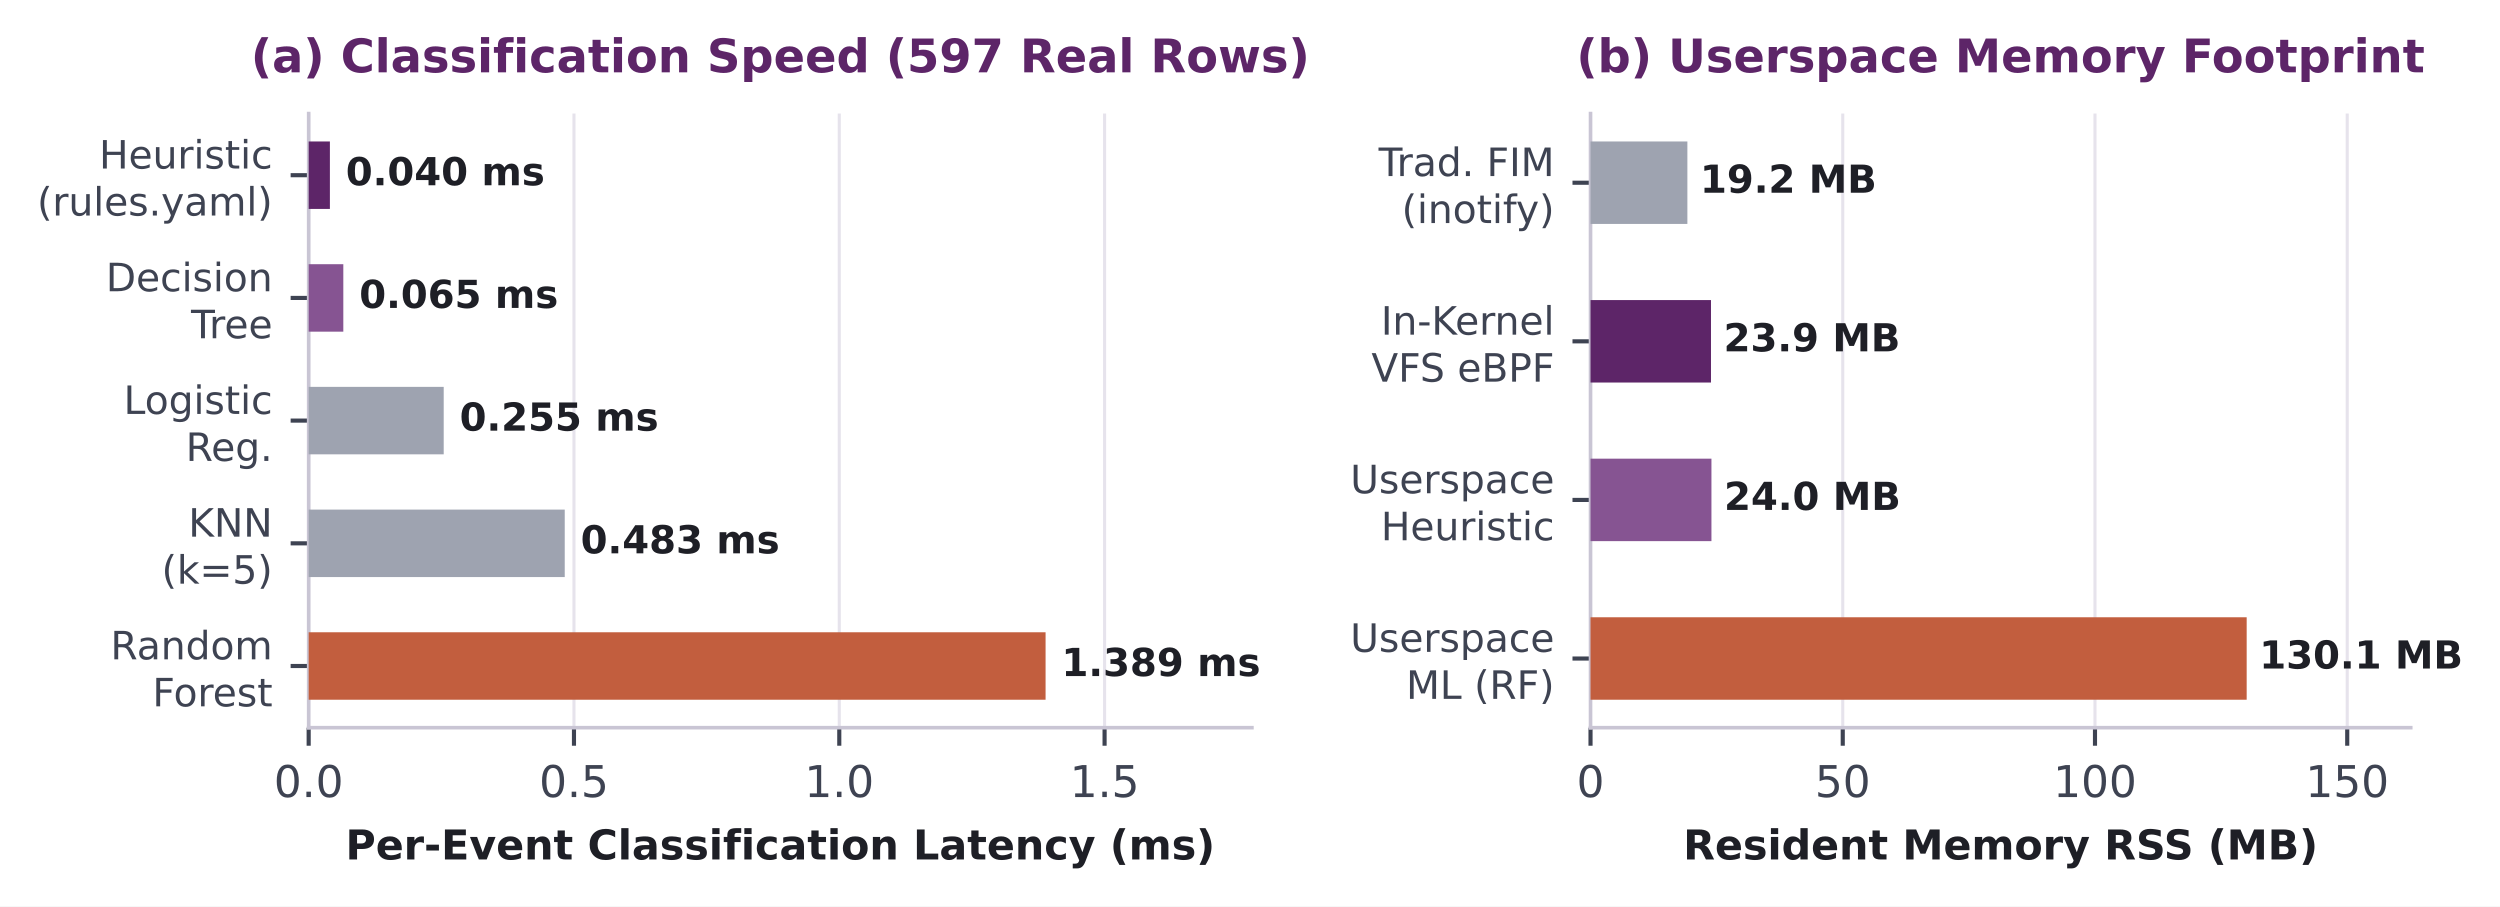
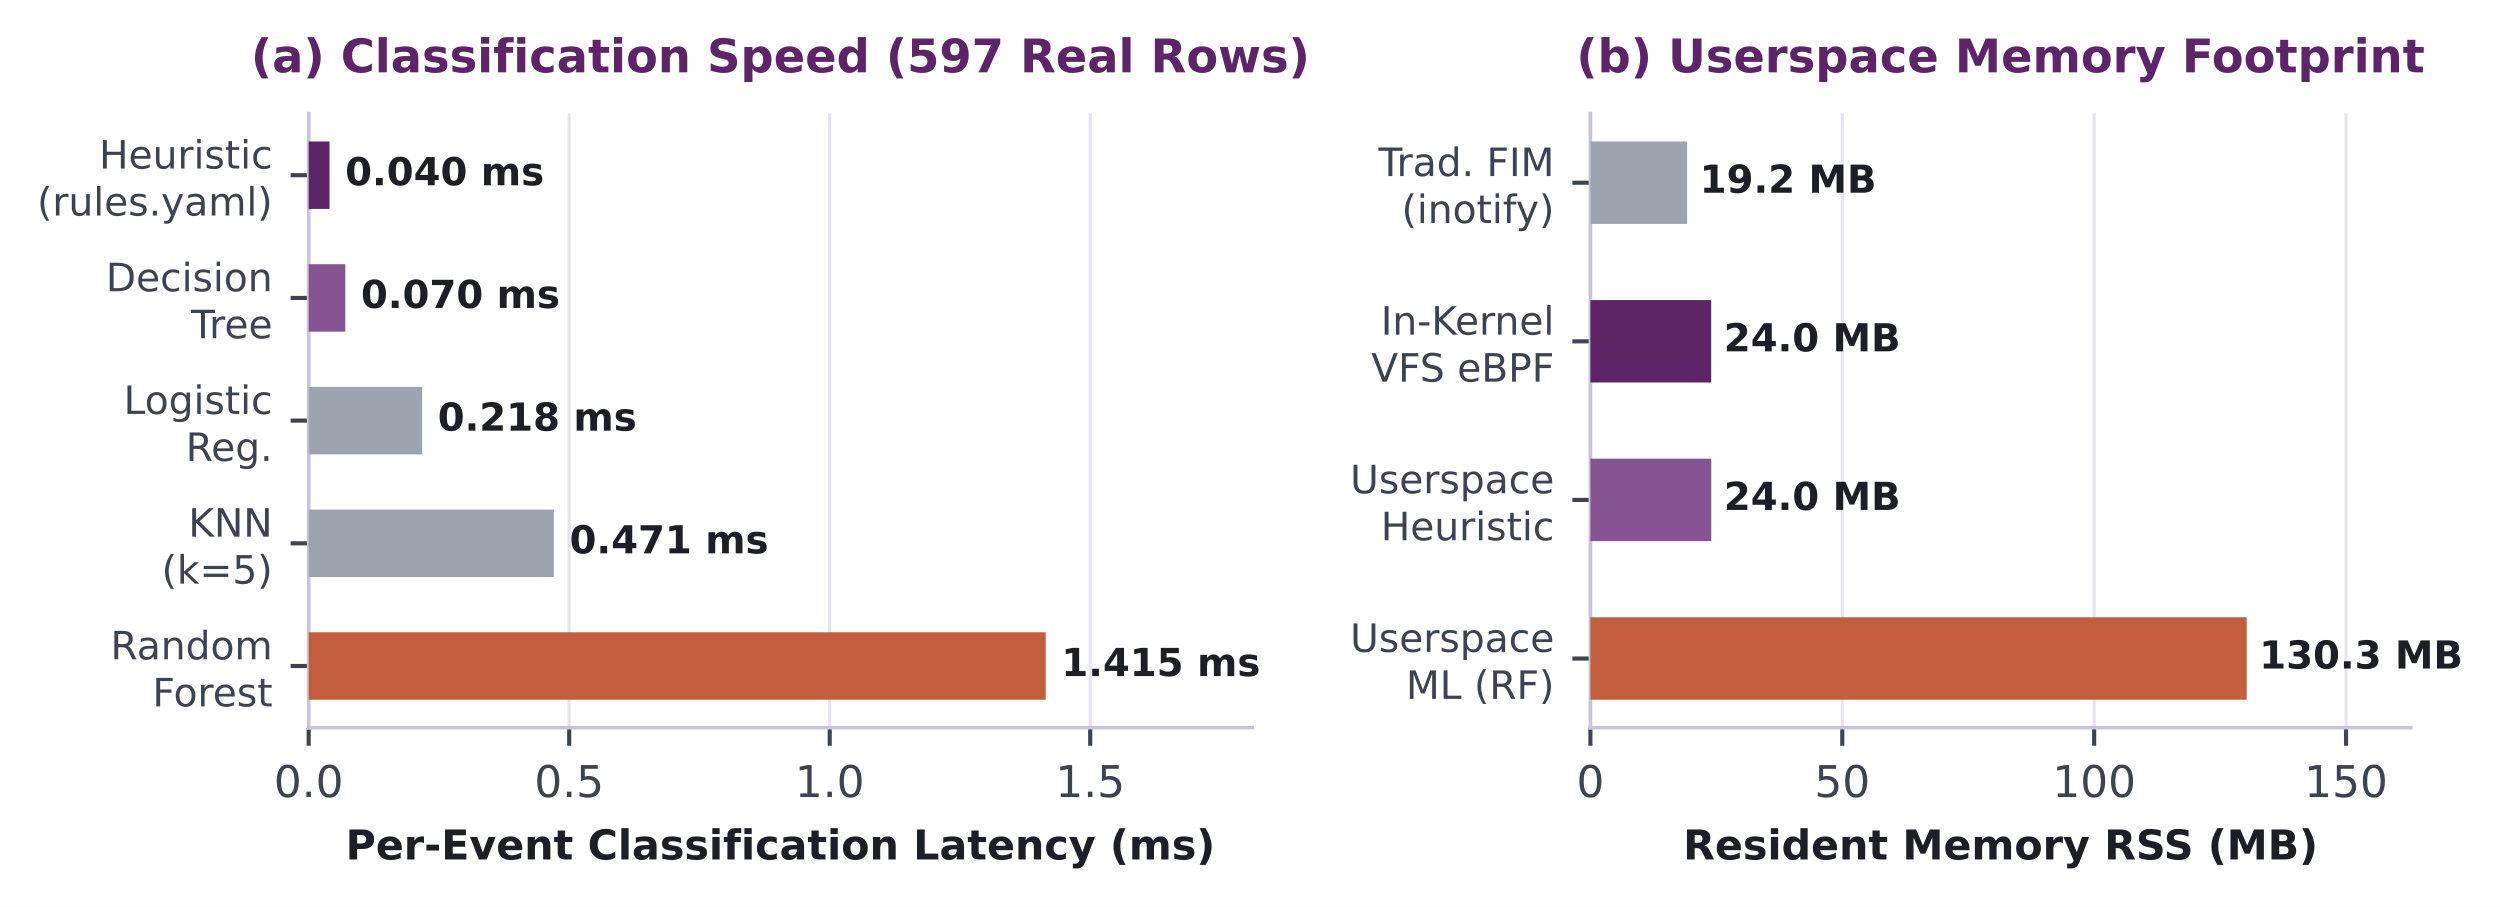
- <svg xmlns="http://www.w3.org/2000/svg" xmlns:xlink="http://www.w3.org/1999/xlink" width="485.17pt" height="175.919pt" viewBox="0 0 485.17 175.919" version="1.1">
+ <svg xmlns="http://www.w3.org/2000/svg" xmlns:xlink="http://www.w3.org/1999/xlink" width="485.165pt" height="175.919pt" viewBox="0 0 485.165 175.919" version="1.1">
  <defs>
    <style type="text/css">*{stroke-linejoin: round; stroke-linecap: butt}</style>
  </defs>
  <g id="figure_1">
    <g id="patch_1">
-       <path d="M 0 175.919  L 485.17 175.919  L 485.17 0  L 0 0  z " style="fill: #ffffff" />
+       <path d="M 0 175.919  L 485.165 175.919  L 485.165 0  L 0 0  z " style="fill: #ffffff" />
    </g>
    <g id="axes_1">
      <g id="patch_2">
-         <path d="M 59.903 141.219  L 242.955 141.219  L 242.955 22.039  L 59.903 22.039  z " style="fill: #ffffff" />
+         <path d="M 59.903 141.219  L 242.988 141.219  L 242.988 22.039  L 59.903 22.039  z " style="fill: #ffffff" />
      </g>
      <g id="matplotlib.axis_1">
        <g id="xtick_1">
          <g id="line2d_1">
-             <path d="M 59.903 141.219  L 59.903 22.039  " clip-path="url(#p2fe61aa45b)" style="fill: none; stroke: #e6e3ec; stroke-width: 0.6; stroke-linecap: square" />
+             <path d="M 59.903 141.219  L 59.903 22.039  " clip-path="url(#p504b9ad3e7)" style="fill: none; stroke: #e6e3ec; stroke-width: 0.6; stroke-linecap: square" />
          </g>
          <g id="line2d_2">
            <defs>
-               <path id="m1d0a5c076e" d="M 0 0  L 0 3.5  " style="stroke: #3e4352; stroke-width: 0.8" />
+               <path id="m91647aa228" d="M 0 0  L 0 3.5  " style="stroke: #3e4352; stroke-width: 0.8" />
            </defs>
            <g>
-               <use xlink:href="#m1d0a5c076e" x="59.903" y="141.219" style="fill: #3e4352; stroke: #3e4352; stroke-width: 0.8" />
+               <use xlink:href="#m91647aa228" x="59.903" y="141.219" style="fill: #3e4352; stroke: #3e4352; stroke-width: 0.8" />
            </g>
          </g>
          <g id="text_1">
            <text style="font-size: 8.5px; font-family: 'DejaVu Sans'; text-anchor: middle; fill: #3e4352" x="59.903" y="154.677" transform="rotate(-0 59.90331 154.6766)">0.0</text>
          </g>
        </g>
        <g id="xtick_2">
          <g id="line2d_3">
-             <path d="M 111.39 141.219  L 111.39 22.039  " clip-path="url(#p2fe61aa45b)" style="fill: none; stroke: #e6e3ec; stroke-width: 0.6; stroke-linecap: square" />
+             <path d="M 110.46 141.219  L 110.46 22.039  " clip-path="url(#p504b9ad3e7)" style="fill: none; stroke: #e6e3ec; stroke-width: 0.6; stroke-linecap: square" />
          </g>
          <g id="line2d_4">
            <g>
-               <use xlink:href="#m1d0a5c076e" x="111.39" y="141.219" style="fill: #3e4352; stroke: #3e4352; stroke-width: 0.8" />
+               <use xlink:href="#m91647aa228" x="110.46" y="141.219" style="fill: #3e4352; stroke: #3e4352; stroke-width: 0.8" />
            </g>
          </g>
          <g id="text_2">
-             <text style="font-size: 8.5px; font-family: 'DejaVu Sans'; text-anchor: middle; fill: #3e4352" x="111.39" y="154.677" transform="rotate(-0 111.39 154.6766)">0.5</text>
+             <text style="font-size: 8.5px; font-family: 'DejaVu Sans'; text-anchor: middle; fill: #3e4352" x="110.46" y="154.677" transform="rotate(-0 110.46 154.6766)">0.5</text>
          </g>
        </g>
        <g id="xtick_3">
          <g id="line2d_5">
-             <path d="M 162.877 141.219  L 162.877 22.039  " clip-path="url(#p2fe61aa45b)" style="fill: none; stroke: #e6e3ec; stroke-width: 0.6; stroke-linecap: square" />
+             <path d="M 161.017 141.219  L 161.017 22.039  " clip-path="url(#p504b9ad3e7)" style="fill: none; stroke: #e6e3ec; stroke-width: 0.6; stroke-linecap: square" />
          </g>
          <g id="line2d_6">
            <g>
-               <use xlink:href="#m1d0a5c076e" x="162.877" y="141.219" style="fill: #3e4352; stroke: #3e4352; stroke-width: 0.8" />
+               <use xlink:href="#m91647aa228" x="161.017" y="141.219" style="fill: #3e4352; stroke: #3e4352; stroke-width: 0.8" />
            </g>
          </g>
          <g id="text_3">
-             <text style="font-size: 8.5px; font-family: 'DejaVu Sans'; text-anchor: middle; fill: #3e4352" x="162.877" y="154.677" transform="rotate(-0 162.8767 154.6766)">1.0</text>
+             <text style="font-size: 8.5px; font-family: 'DejaVu Sans'; text-anchor: middle; fill: #3e4352" x="161.017" y="154.677" transform="rotate(-0 161.0166 154.6766)">1.0</text>
          </g>
        </g>
        <g id="xtick_4">
          <g id="line2d_7">
-             <path d="M 214.363 141.219  L 214.363 22.039  " clip-path="url(#p2fe61aa45b)" style="fill: none; stroke: #e6e3ec; stroke-width: 0.6; stroke-linecap: square" />
+             <path d="M 211.573 141.219  L 211.573 22.039  " clip-path="url(#p504b9ad3e7)" style="fill: none; stroke: #e6e3ec; stroke-width: 0.6; stroke-linecap: square" />
          </g>
          <g id="line2d_8">
            <g>
-               <use xlink:href="#m1d0a5c076e" x="214.363" y="141.219" style="fill: #3e4352; stroke: #3e4352; stroke-width: 0.8" />
+               <use xlink:href="#m91647aa228" x="211.573" y="141.219" style="fill: #3e4352; stroke: #3e4352; stroke-width: 0.8" />
            </g>
          </g>
          <g id="text_4">
-             <text style="font-size: 8.5px; font-family: 'DejaVu Sans'; text-anchor: middle; fill: #3e4352" x="214.363" y="154.677" transform="rotate(-0 214.3634 154.6766)">1.5</text>
+             <text style="font-size: 8.5px; font-family: 'DejaVu Sans'; text-anchor: middle; fill: #3e4352" x="211.573" y="154.677" transform="rotate(-0 211.5732 154.6766)">1.5</text>
          </g>
        </g>
        <g id="text_5">
-           <text style="font-weight: 700; font-size: 8px; font-family: 'DejaVu Sans'; text-anchor: middle; fill: #1e1f26" x="151.429" y="166.797" transform="rotate(-0 151.4294 166.7973)">Per-Event Classification Latency (ms)</text>
+           <text style="font-weight: 700; font-size: 8px; font-family: 'DejaVu Sans'; text-anchor: middle; fill: #1e1f26" x="151.446" y="166.797" transform="rotate(-0 151.4456 166.7973)">Per-Event Classification Latency (ms)</text>
        </g>
      </g>
      <g id="matplotlib.axis_2">
        <g id="ytick_1">
          <g id="line2d_9">
            <defs>
-               <path id="m80da526141" d="M 0 0  L -3.5 0  " style="stroke: #3e4352; stroke-width: 0.8" />
+               <path id="m00dc831eda" d="M 0 0  L -3.5 0  " style="stroke: #3e4352; stroke-width: 0.8" />
            </defs>
            <g>
-               <use xlink:href="#m80da526141" x="59.903" y="34.004" style="fill: #3e4352; stroke: #3e4352; stroke-width: 0.8" />
+               <use xlink:href="#m00dc831eda" x="59.903" y="34.004" style="fill: #3e4352; stroke: #3e4352; stroke-width: 0.8" />
            </g>
          </g>
          <g id="text_6">
            <text style="font-size: 7.6px; font-family: 'DejaVu Sans'; fill: #3e4352" transform="translate(19.23056 32.71096)">Heuristic</text>
            <text style="font-size: 7.6px; font-family: 'DejaVu Sans'; fill: #3e4352" transform="translate(7.2 41.83304)">(rules.yaml)</text>
          </g>
        </g>
        <g id="ytick_2">
          <g id="line2d_10">
            <g>
-               <use xlink:href="#m80da526141" x="59.903" y="57.816" style="fill: #3e4352; stroke: #3e4352; stroke-width: 0.8" />
+               <use xlink:href="#m00dc831eda" x="59.903" y="57.816" style="fill: #3e4352; stroke: #3e4352; stroke-width: 0.8" />
            </g>
          </g>
          <g id="text_7">
            <text style="font-size: 7.6px; font-family: 'DejaVu Sans'; fill: #3e4352" transform="translate(20.5475 56.52344)">Decision</text>
            <text style="font-size: 7.6px; font-family: 'DejaVu Sans'; fill: #3e4352" transform="translate(37.06919 65.64493)">Tree</text>
          </g>
        </g>
        <g id="ytick_3">
          <g id="line2d_11">
            <g>
-               <use xlink:href="#m80da526141" x="59.903" y="81.629" style="fill: #3e4352; stroke: #3e4352; stroke-width: 0.8" />
+               <use xlink:href="#m00dc831eda" x="59.903" y="81.629" style="fill: #3e4352; stroke: #3e4352; stroke-width: 0.8" />
            </g>
          </g>
          <g id="text_8">
            <text style="font-size: 7.6px; font-family: 'DejaVu Sans'; fill: #3e4352" transform="translate(23.9865 80.33563)">Logistic</text>
            <text style="font-size: 7.6px; font-family: 'DejaVu Sans'; fill: #3e4352" transform="translate(36.04675 89.45711)">Reg.</text>
          </g>
        </g>
        <g id="ytick_4">
          <g id="line2d_12">
            <g>
-               <use xlink:href="#m80da526141" x="59.903" y="105.441" style="fill: #3e4352; stroke: #3e4352; stroke-width: 0.8" />
+               <use xlink:href="#m00dc831eda" x="59.903" y="105.441" style="fill: #3e4352; stroke: #3e4352; stroke-width: 0.8" />
            </g>
          </g>
          <g id="text_9">
            <text style="font-size: 7.6px; font-family: 'DejaVu Sans'; fill: #3e4352" transform="translate(36.54787 104.1472)">KNN</text>
            <text style="font-size: 7.6px; font-family: 'DejaVu Sans'; fill: #3e4352" transform="translate(31.368 113.2693)">(k=5)</text>
          </g>
        </g>
        <g id="ytick_5">
          <g id="line2d_13">
            <g>
-               <use xlink:href="#m80da526141" x="59.903" y="129.253" style="fill: #3e4352; stroke: #3e4352; stroke-width: 0.8" />
+               <use xlink:href="#m00dc831eda" x="59.903" y="129.253" style="fill: #3e4352; stroke: #3e4352; stroke-width: 0.8" />
            </g>
          </g>
          <g id="text_10">
            <text style="font-size: 7.6px; font-family: 'DejaVu Sans'; fill: #3e4352" transform="translate(21.43812 127.96)">Random</text>
            <text style="font-size: 7.6px; font-family: 'DejaVu Sans'; fill: #3e4352" transform="translate(29.58081 137.0815)">Forest</text>
          </g>
        </g>
      </g>
      <g id="patch_3">
        <path d="M 59.903 141.219  L 59.903 22.039  " style="fill: none; stroke: #c9c5d4; stroke-width: 0.7; stroke-linejoin: miter; stroke-linecap: square" />
      </g>
      <g id="patch_4">
-         <path d="M 59.903 141.219  L 242.955 141.219  " style="fill: none; stroke: #c9c5d4; stroke-width: 0.7; stroke-linejoin: miter; stroke-linecap: square" />
+         <path d="M 59.903 141.219  L 242.988 141.219  " style="fill: none; stroke: #c9c5d4; stroke-width: 0.7; stroke-linejoin: miter; stroke-linecap: square" />
      </g>
      <g id="patch_5">
-         <path d="M 59.903 27.456  L 64.022 27.456  L 64.022 40.553  L 59.903 40.553  z " clip-path="url(#p2fe61aa45b)" style="fill: #5d2568" />
+         <path d="M 59.903 27.456  L 63.948 27.456  L 63.948 40.553  L 59.903 40.553  z " clip-path="url(#p504b9ad3e7)" style="fill: #5d2568" />
      </g>
      <g id="patch_6">
-         <path d="M 59.903 51.268  L 66.627 51.268  L 66.627 64.365  L 59.903 64.365  z " clip-path="url(#p2fe61aa45b)" style="fill: #865492" />
+         <path d="M 59.903 51.268  L 67.012 51.268  L 67.012 64.365  L 59.903 64.365  z " clip-path="url(#p504b9ad3e7)" style="fill: #865492" />
      </g>
      <g id="patch_7">
-         <path d="M 59.903 75.08  L 86.11 75.08  L 86.11 88.177  L 59.903 88.177  z " clip-path="url(#p2fe61aa45b)" style="fill: #9ea3b0" />
+         <path d="M 59.903 75.08  L 81.916 75.08  L 81.916 88.177  L 59.903 88.177  z " clip-path="url(#p504b9ad3e7)" style="fill: #9ea3b0" />
      </g>
      <g id="patch_8">
-         <path d="M 59.903 98.892  L 109.598 98.892  L 109.598 111.989  L 59.903 111.989  z " clip-path="url(#p2fe61aa45b)" style="fill: #9ea3b0" />
+         <path d="M 59.903 98.892  L 107.497 98.892  L 107.497 111.989  L 59.903 111.989  z " clip-path="url(#p504b9ad3e7)" style="fill: #9ea3b0" />
      </g>
      <g id="patch_9">
-         <path d="M 59.903 122.705  L 202.913 122.705  L 202.913 135.801  L 59.903 135.801  z " clip-path="url(#p2fe61aa45b)" style="fill: #c25e3e" />
+         <path d="M 59.903 122.705  L 202.938 122.705  L 202.938 135.801  L 59.903 135.801  z " clip-path="url(#p504b9ad3e7)" style="fill: #c25e3e" />
      </g>
      <g id="text_11">
-         <text style="font-weight: 700; font-size: 7.5px; font-family: 'DejaVu Sans'; text-anchor: start; fill: #1e1f26" x="67.111" y="35.952" transform="rotate(-0 67.11145 35.95246)">0.040 ms</text>
+         <text style="font-weight: 700; font-size: 7.5px; font-family: 'DejaVu Sans'; text-anchor: start; fill: #1e1f26" x="66.981" y="35.952" transform="rotate(-0 66.98124 35.95246)">0.040 ms</text>
      </g>
      <g id="text_12">
-         <text style="font-weight: 700; font-size: 7.5px; font-family: 'DejaVu Sans'; text-anchor: start; fill: #1e1f26" x="69.717" y="59.765" transform="rotate(-0 69.71668 59.76465)">0.065 ms</text>
+         <text style="font-weight: 700; font-size: 7.5px; font-family: 'DejaVu Sans'; text-anchor: start; fill: #1e1f26" x="70.045" y="59.765" transform="rotate(-0 70.04497 59.76465)">0.070 ms</text>
      </g>
      <g id="text_13">
-         <text style="font-weight: 700; font-size: 7.5px; font-family: 'DejaVu Sans'; text-anchor: start; fill: #1e1f26" x="89.199" y="83.577" transform="rotate(-0 89.19925 83.57684)">0.255 ms</text>
+         <text style="font-weight: 700; font-size: 7.5px; font-family: 'DejaVu Sans'; text-anchor: start; fill: #1e1f26" x="84.949" y="83.577" transform="rotate(-0 84.94907 83.57684)">0.218 ms</text>
      </g>
      <g id="text_14">
-         <text style="font-weight: 700; font-size: 7.5px; font-family: 'DejaVu Sans'; text-anchor: start; fill: #1e1f26" x="112.687" y="107.389" transform="rotate(-0 112.6875 107.389)">0.483 ms</text>
+         <text style="font-weight: 700; font-size: 7.5px; font-family: 'DejaVu Sans'; text-anchor: start; fill: #1e1f26" x="110.531" y="107.389" transform="rotate(-0 110.5307 107.389)">0.471 ms</text>
      </g>
      <g id="text_15">
-         <text style="font-weight: 700; font-size: 7.5px; font-family: 'DejaVu Sans'; text-anchor: start; fill: #1e1f26" x="206.002" y="131.201" transform="rotate(-0 206.002 131.2012)">1.389 ms</text>
+         <text style="font-weight: 700; font-size: 7.5px; font-family: 'DejaVu Sans'; text-anchor: start; fill: #1e1f26" x="205.972" y="131.201" transform="rotate(-0 205.9716 131.2012)">1.415 ms</text>
      </g>
      <g id="text_16">
-         <text style="font-weight: 700; font-size: 9px; font-family: 'DejaVu Sans'; text-anchor: middle; fill: #5d2568" x="151.429" y="14.039" transform="rotate(-0 151.4294 14.03859)">(a) Classification Speed (597 Real Rows)</text>
+         <text style="font-weight: 700; font-size: 9px; font-family: 'DejaVu Sans'; text-anchor: middle; fill: #5d2568" x="151.446" y="14.039" transform="rotate(-0 151.4456 14.03859)">(a) Classification Speed (597 Real Rows)</text>
      </g>
    </g>
    <g id="axes_2">
      <g id="patch_10">
-         <path d="M 308.669 141.219  L 467.844 141.219  L 467.844 22.039  L 308.669 22.039  z " style="fill: #ffffff" />
+         <path d="M 308.644 141.219  L 467.848 141.219  L 467.848 22.039  L 308.644 22.039  z " style="fill: #ffffff" />
      </g>
      <g id="matplotlib.axis_3">
        <g id="xtick_5">
          <g id="line2d_14">
-             <path d="M 308.669 141.219  L 308.669 22.039  " clip-path="url(#pfbea927e6d)" style="fill: none; stroke: #e6e3ec; stroke-width: 0.6; stroke-linecap: square" />
+             <path d="M 308.644 141.219  L 308.644 22.039  " clip-path="url(#p5dd9ada391)" style="fill: none; stroke: #e6e3ec; stroke-width: 0.6; stroke-linecap: square" />
          </g>
          <g id="line2d_15">
            <g>
-               <use xlink:href="#m1d0a5c076e" x="308.669" y="141.219" style="fill: #3e4352; stroke: #3e4352; stroke-width: 0.8" />
+               <use xlink:href="#m91647aa228" x="308.644" y="141.219" style="fill: #3e4352; stroke: #3e4352; stroke-width: 0.8" />
            </g>
          </g>
          <g id="text_17">
-             <text style="font-size: 8.5px; font-family: 'DejaVu Sans'; text-anchor: middle; fill: #3e4352" x="308.669" y="154.677" transform="rotate(-0 308.6685 154.6766)">0</text>
+             <text style="font-size: 8.5px; font-family: 'DejaVu Sans'; text-anchor: middle; fill: #3e4352" x="308.644" y="154.677" transform="rotate(-0 308.6442 154.6766)">0</text>
          </g>
        </g>
        <g id="xtick_6">
          <g id="line2d_16">
-             <path d="M 357.619 141.219  L 357.619 22.039  " clip-path="url(#pfbea927e6d)" style="fill: none; stroke: #e6e3ec; stroke-width: 0.6; stroke-linecap: square" />
+             <path d="M 357.525 141.219  L 357.525 22.039  " clip-path="url(#p5dd9ada391)" style="fill: none; stroke: #e6e3ec; stroke-width: 0.6; stroke-linecap: square" />
          </g>
          <g id="line2d_17">
            <g>
-               <use xlink:href="#m1d0a5c076e" x="357.619" y="141.219" style="fill: #3e4352; stroke: #3e4352; stroke-width: 0.8" />
+               <use xlink:href="#m91647aa228" x="357.525" y="141.219" style="fill: #3e4352; stroke: #3e4352; stroke-width: 0.8" />
            </g>
          </g>
          <g id="text_18">
-             <text style="font-size: 8.5px; font-family: 'DejaVu Sans'; text-anchor: middle; fill: #3e4352" x="357.619" y="154.677" transform="rotate(-0 357.6193 154.6766)">50</text>
+             <text style="font-size: 8.5px; font-family: 'DejaVu Sans'; text-anchor: middle; fill: #3e4352" x="357.525" y="154.677" transform="rotate(-0 357.5248 154.6766)">50</text>
          </g>
        </g>
        <g id="xtick_7">
          <g id="line2d_18">
-             <path d="M 406.57 141.219  L 406.57 22.039  " clip-path="url(#pfbea927e6d)" style="fill: none; stroke: #e6e3ec; stroke-width: 0.6; stroke-linecap: square" />
+             <path d="M 406.405 141.219  L 406.405 22.039  " clip-path="url(#p5dd9ada391)" style="fill: none; stroke: #e6e3ec; stroke-width: 0.6; stroke-linecap: square" />
          </g>
          <g id="line2d_19">
            <g>
-               <use xlink:href="#m1d0a5c076e" x="406.57" y="141.219" style="fill: #3e4352; stroke: #3e4352; stroke-width: 0.8" />
+               <use xlink:href="#m91647aa228" x="406.405" y="141.219" style="fill: #3e4352; stroke: #3e4352; stroke-width: 0.8" />
            </g>
          </g>
          <g id="text_19">
-             <text style="font-size: 8.5px; font-family: 'DejaVu Sans'; text-anchor: middle; fill: #3e4352" x="406.57" y="154.677" transform="rotate(-0 406.5701 154.6766)">100</text>
+             <text style="font-size: 8.5px; font-family: 'DejaVu Sans'; text-anchor: middle; fill: #3e4352" x="406.405" y="154.677" transform="rotate(-0 406.4054 154.6766)">100</text>
          </g>
        </g>
        <g id="xtick_8">
          <g id="line2d_20">
-             <path d="M 455.521 141.219  L 455.521 22.039  " clip-path="url(#pfbea927e6d)" style="fill: none; stroke: #e6e3ec; stroke-width: 0.6; stroke-linecap: square" />
+             <path d="M 455.286 141.219  L 455.286 22.039  " clip-path="url(#p5dd9ada391)" style="fill: none; stroke: #e6e3ec; stroke-width: 0.6; stroke-linecap: square" />
          </g>
          <g id="line2d_21">
            <g>
-               <use xlink:href="#m1d0a5c076e" x="455.521" y="141.219" style="fill: #3e4352; stroke: #3e4352; stroke-width: 0.8" />
+               <use xlink:href="#m91647aa228" x="455.286" y="141.219" style="fill: #3e4352; stroke: #3e4352; stroke-width: 0.8" />
            </g>
          </g>
          <g id="text_20">
-             <text style="font-size: 8.5px; font-family: 'DejaVu Sans'; text-anchor: middle; fill: #3e4352" x="455.521" y="154.677" transform="rotate(-0 455.5209 154.6766)">150</text>
+             <text style="font-size: 8.5px; font-family: 'DejaVu Sans'; text-anchor: middle; fill: #3e4352" x="455.286" y="154.677" transform="rotate(-0 455.286 154.6766)">150</text>
          </g>
        </g>
        <g id="text_21">
-           <text style="font-weight: 700; font-size: 8px; font-family: 'DejaVu Sans'; text-anchor: middle; fill: #1e1f26" x="388.256" y="166.797" transform="rotate(-0 388.2564 166.7973)">Resident Memory RSS (MB)</text>
+           <text style="font-weight: 700; font-size: 8px; font-family: 'DejaVu Sans'; text-anchor: middle; fill: #1e1f26" x="388.246" y="166.797" transform="rotate(-0 388.2463 166.7973)">Resident Memory RSS (MB)</text>
        </g>
      </g>
      <g id="matplotlib.axis_4">
        <g id="ytick_6">
          <g id="line2d_22">
            <g>
-               <use xlink:href="#m80da526141" x="308.669" y="35.459" style="fill: #3e4352; stroke: #3e4352; stroke-width: 0.8" />
+               <use xlink:href="#m00dc831eda" x="308.644" y="35.459" style="fill: #3e4352; stroke: #3e4352; stroke-width: 0.8" />
            </g>
          </g>
          <g id="text_22">
-             <text style="font-size: 7.6px; font-family: 'DejaVu Sans'; fill: #3e4352" transform="translate(267.5362 34.16539)">Trad. FIM</text>
-             <text style="font-size: 7.6px; font-family: 'DejaVu Sans'; fill: #3e4352" transform="translate(272.0285 43.28747)">(inotify)</text>
+             <text style="font-size: 7.6px; font-family: 'DejaVu Sans'; fill: #3e4352" transform="translate(267.5119 34.16539)">Trad. FIM</text>
+             <text style="font-size: 7.6px; font-family: 'DejaVu Sans'; fill: #3e4352" transform="translate(272.0042 43.28747)">(inotify)</text>
          </g>
        </g>
        <g id="ytick_7">
          <g id="line2d_23">
            <g>
-               <use xlink:href="#m80da526141" x="308.669" y="66.239" style="fill: #3e4352; stroke: #3e4352; stroke-width: 0.8" />
+               <use xlink:href="#m00dc831eda" x="308.644" y="66.239" style="fill: #3e4352; stroke: #3e4352; stroke-width: 0.8" />
            </g>
          </g>
          <g id="text_23">
-             <text style="font-size: 7.6px; font-family: 'DejaVu Sans'; fill: #3e4352" transform="translate(267.991 64.94565)">In-Kernel</text>
-             <text style="font-size: 7.6px; font-family: 'DejaVu Sans'; fill: #3e4352" transform="translate(266.1468 74.06713)">VFS eBPF</text>
+             <text style="font-size: 7.6px; font-family: 'DejaVu Sans'; fill: #3e4352" transform="translate(267.9667 64.94565)">In-Kernel</text>
+             <text style="font-size: 7.6px; font-family: 'DejaVu Sans'; fill: #3e4352" transform="translate(266.1226 74.06713)">VFS eBPF</text>
          </g>
        </g>
        <g id="ytick_8">
          <g id="line2d_24">
            <g>
-               <use xlink:href="#m80da526141" x="308.669" y="97.019" style="fill: #3e4352; stroke: #3e4352; stroke-width: 0.8" />
+               <use xlink:href="#m00dc831eda" x="308.644" y="97.019" style="fill: #3e4352; stroke: #3e4352; stroke-width: 0.8" />
            </g>
          </g>
          <g id="text_24">
-             <text style="font-size: 7.6px; font-family: 'DejaVu Sans'; fill: #3e4352" transform="translate(262.05 95.72501)">Userspace</text>
-             <text style="font-size: 7.6px; font-family: 'DejaVu Sans'; fill: #3e4352" transform="translate(267.9958 104.8471)">Heuristic</text>
+             <text style="font-size: 7.6px; font-family: 'DejaVu Sans'; fill: #3e4352" transform="translate(262.0257 95.72501)">Userspace</text>
+             <text style="font-size: 7.6px; font-family: 'DejaVu Sans'; fill: #3e4352" transform="translate(267.9715 104.8471)">Heuristic</text>
          </g>
        </g>
        <g id="ytick_9">
          <g id="line2d_25">
            <g>
-               <use xlink:href="#m80da526141" x="308.669" y="127.799" style="fill: #3e4352; stroke: #3e4352; stroke-width: 0.8" />
+               <use xlink:href="#m00dc831eda" x="308.644" y="127.799" style="fill: #3e4352; stroke: #3e4352; stroke-width: 0.8" />
            </g>
          </g>
          <g id="text_25">
-             <text style="font-size: 7.6px; font-family: 'DejaVu Sans'; fill: #3e4352" transform="translate(262.05 126.5053)">Userspace</text>
-             <text style="font-size: 7.6px; font-family: 'DejaVu Sans'; fill: #3e4352" transform="translate(272.8788 135.6268)">ML (RF)</text>
+             <text style="font-size: 7.6px; font-family: 'DejaVu Sans'; fill: #3e4352" transform="translate(262.0257 126.5053)">Userspace</text>
+             <text style="font-size: 7.6px; font-family: 'DejaVu Sans'; fill: #3e4352" transform="translate(272.8545 135.6268)">ML (RF)</text>
          </g>
        </g>
      </g>
      <g id="patch_11">
-         <path d="M 308.669 141.219  L 308.669 22.039  " style="fill: none; stroke: #c9c5d4; stroke-width: 0.7; stroke-linejoin: miter; stroke-linecap: square" />
+         <path d="M 308.644 141.219  L 308.644 22.039  " style="fill: none; stroke: #c9c5d4; stroke-width: 0.7; stroke-linejoin: miter; stroke-linecap: square" />
      </g>
      <g id="patch_12">
-         <path d="M 308.669 141.219  L 467.844 141.219  " style="fill: none; stroke: #c9c5d4; stroke-width: 0.7; stroke-linejoin: miter; stroke-linecap: square" />
+         <path d="M 308.644 141.219  L 467.848 141.219  " style="fill: none; stroke: #c9c5d4; stroke-width: 0.7; stroke-linejoin: miter; stroke-linecap: square" />
      </g>
      <g id="patch_13">
-         <path d="M 308.669 27.456  L 327.466 27.456  L 327.466 43.461  L 308.669 43.461  z " clip-path="url(#pfbea927e6d)" style="fill: #9ea3b0" />
+         <path d="M 308.644 27.456  L 327.414 27.456  L 327.414 43.461  L 308.644 43.461  z " clip-path="url(#p5dd9ada391)" style="fill: #9ea3b0" />
      </g>
      <g id="patch_14">
-         <path d="M 308.669 58.236  L 332.047 58.236  L 332.047 74.241  L 308.669 74.241  z " clip-path="url(#pfbea927e6d)" style="fill: #5d2568" />
+         <path d="M 308.644 58.236  L 332.087 58.236  L 332.087 74.241  L 308.644 74.241  z " clip-path="url(#p5dd9ada391)" style="fill: #5d2568" />
      </g>
      <g id="patch_15">
-         <path d="M 308.669 89.016  L 332.136 89.016  L 332.136 105.021  L 308.669 105.021  z " clip-path="url(#pfbea927e6d)" style="fill: #865492" />
+         <path d="M 308.644 89.016  L 332.097 89.016  L 332.097 105.021  L 308.644 105.021  z " clip-path="url(#p5dd9ada391)" style="fill: #865492" />
      </g>
      <g id="patch_16">
-         <path d="M 308.669 119.796  L 436.009 119.796  L 436.009 135.801  L 308.669 135.801  z " clip-path="url(#pfbea927e6d)" style="fill: #c25e3e" />
+         <path d="M 308.644 119.796  L 436.007 119.796  L 436.007 135.801  L 308.644 135.801  z " clip-path="url(#p5dd9ada391)" style="fill: #c25e3e" />
      </g>
      <g id="text_26">
-         <text style="font-weight: 700; font-size: 7.5px; font-family: 'DejaVu Sans'; text-anchor: start; fill: #1e1f26" x="329.913" y="37.407" transform="rotate(-0 329.9132 37.4069)">19.2 MB</text>
+         <text style="font-weight: 700; font-size: 7.5px; font-family: 'DejaVu Sans'; text-anchor: start; fill: #1e1f26" x="329.858" y="37.407" transform="rotate(-0 329.8584 37.4069)">19.2 MB</text>
      </g>
      <g id="text_27">
-         <text style="font-weight: 700; font-size: 7.5px; font-family: 'DejaVu Sans'; text-anchor: start; fill: #1e1f26" x="334.495" y="68.187" transform="rotate(-0 334.495 68.18686)">23.9 MB</text>
+         <text style="font-weight: 700; font-size: 7.5px; font-family: 'DejaVu Sans'; text-anchor: start; fill: #1e1f26" x="334.531" y="68.187" transform="rotate(-0 334.5314 68.18686)">24.0 MB</text>
      </g>
      <g id="text_28">
-         <text style="font-weight: 700; font-size: 7.5px; font-family: 'DejaVu Sans'; text-anchor: start; fill: #1e1f26" x="334.583" y="98.967" transform="rotate(-0 334.5831 98.96681)">24.0 MB</text>
+         <text style="font-weight: 700; font-size: 7.5px; font-family: 'DejaVu Sans'; text-anchor: start; fill: #1e1f26" x="334.541" y="98.967" transform="rotate(-0 334.5412 98.96681)">24.0 MB</text>
      </g>
      <g id="text_29">
-         <text style="font-weight: 700; font-size: 7.5px; font-family: 'DejaVu Sans'; text-anchor: start; fill: #1e1f26" x="438.457" y="129.747" transform="rotate(-0 438.4567 129.7468)">130.1 MB</text>
+         <text style="font-weight: 700; font-size: 7.5px; font-family: 'DejaVu Sans'; text-anchor: start; fill: #1e1f26" x="438.451" y="129.747" transform="rotate(-0 438.4515 129.7468)">130.3 MB</text>
      </g>
      <g id="text_30">
-         <text style="font-weight: 700; font-size: 9px; font-family: 'DejaVu Sans'; text-anchor: middle; fill: #5d2568" x="388.256" y="14.039" transform="rotate(-0 388.2564 14.03859)">(b) Userspace Memory Footprint</text>
+         <text style="font-weight: 700; font-size: 9px; font-family: 'DejaVu Sans'; text-anchor: middle; fill: #5d2568" x="388.246" y="14.039" transform="rotate(-0 388.2463 14.03859)">(b) Userspace Memory Footprint</text>
      </g>
    </g>
  </g>
  <defs>
-     <clipPath id="p2fe61aa45b">
-       <rect x="59.903" y="22.039" width="183.052" height="119.18" />
+     <clipPath id="p504b9ad3e7">
+       <rect x="59.903" y="22.039" width="183.085" height="119.18" />
    </clipPath>
-     <clipPath id="pfbea927e6d">
-       <rect x="308.669" y="22.039" width="159.176" height="119.18" />
+     <clipPath id="p5dd9ada391">
+       <rect x="308.644" y="22.039" width="159.204" height="119.18" />
    </clipPath>
  </defs>
</svg>
